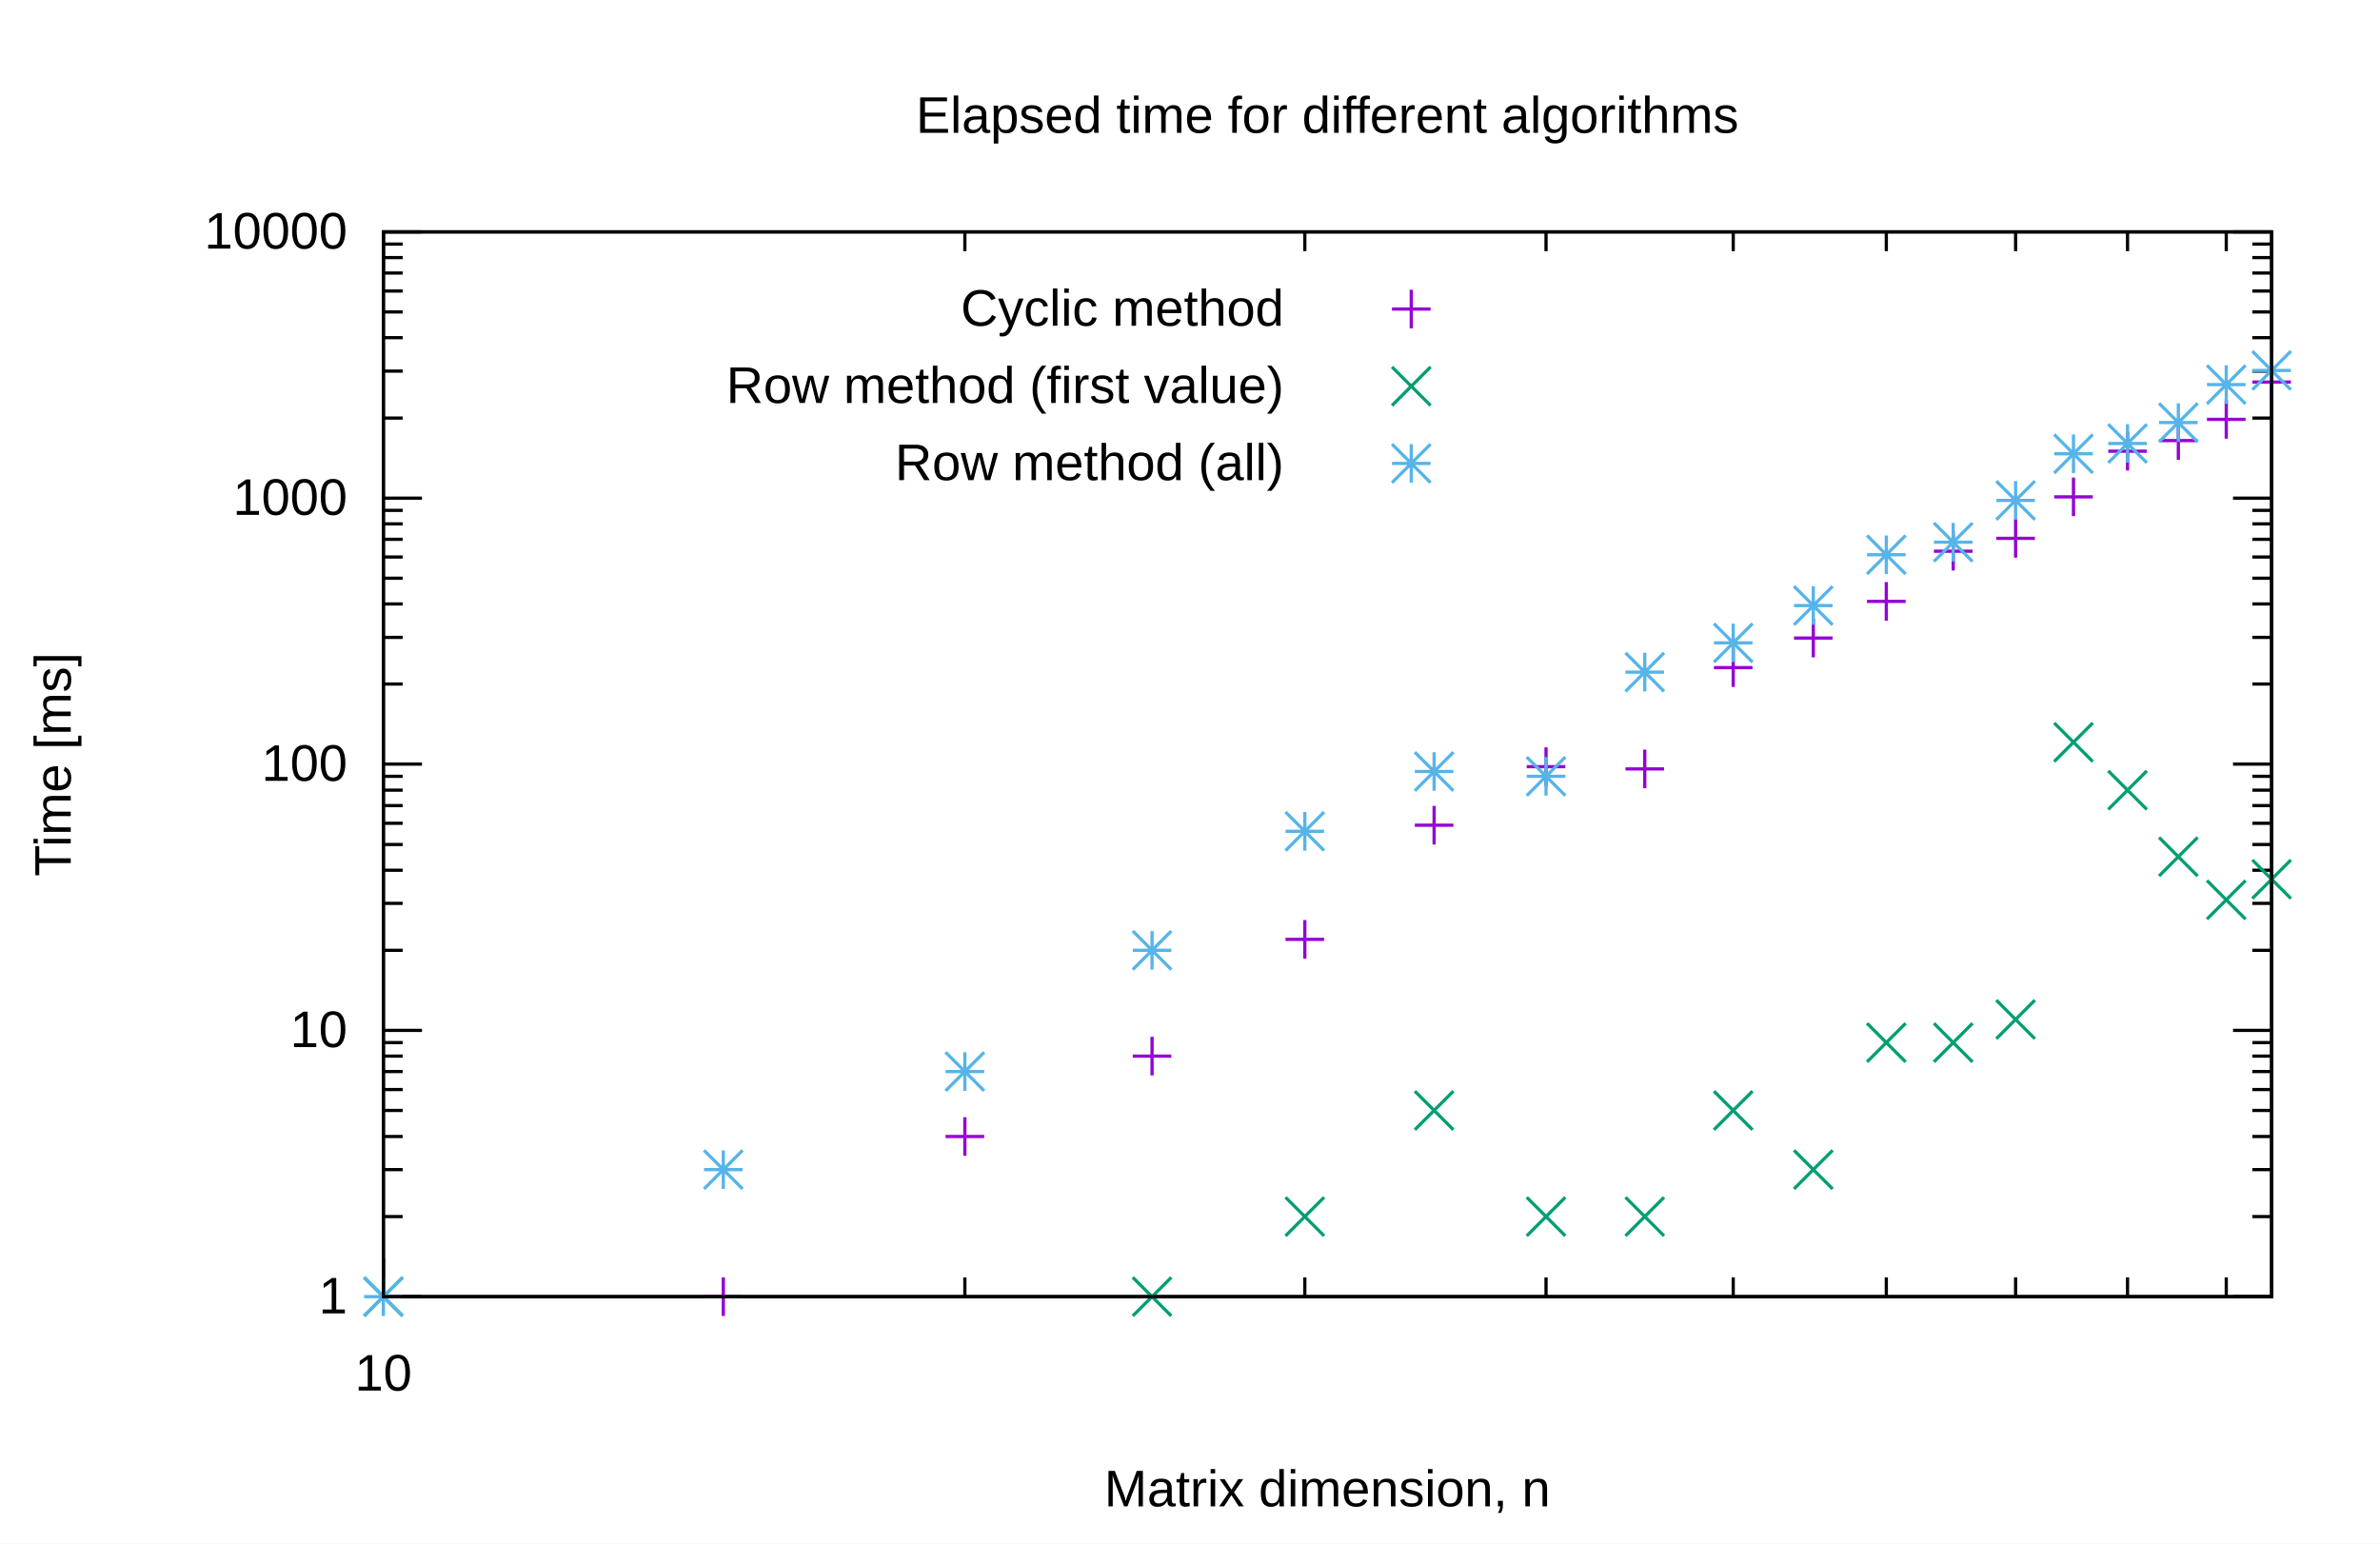
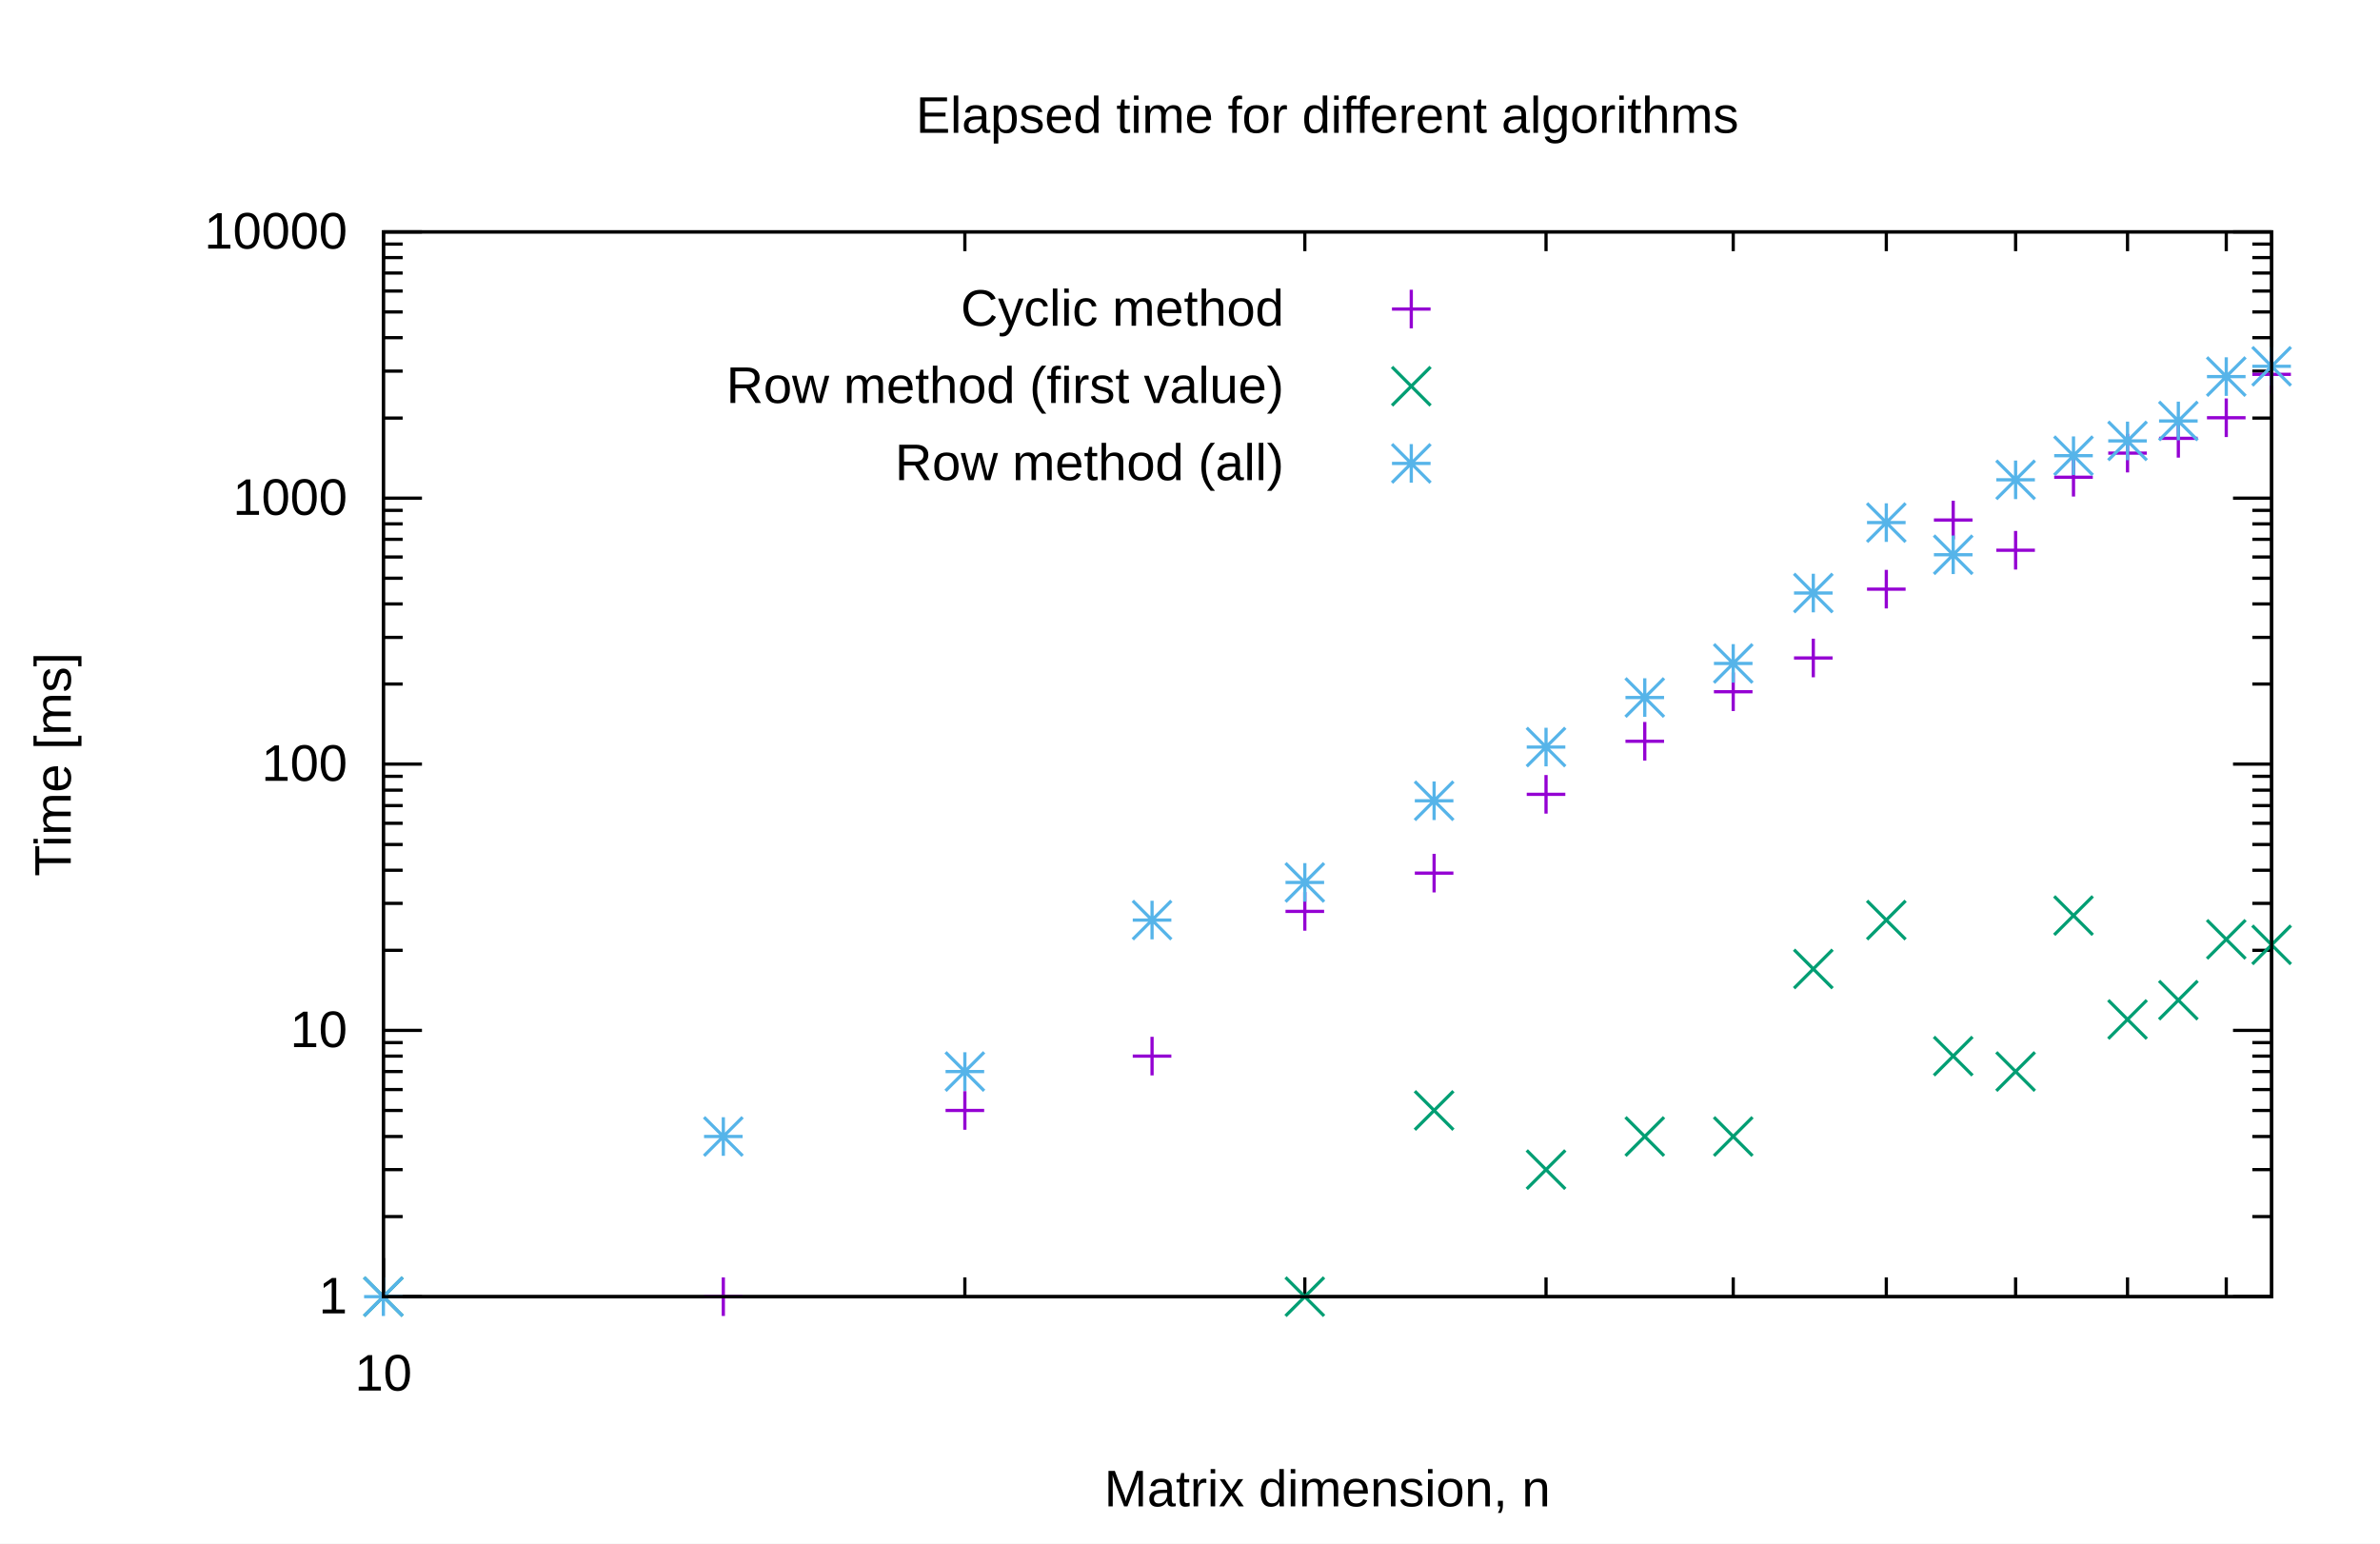
<svg xmlns="http://www.w3.org/2000/svg" xmlns:xlink="http://www.w3.org/1999/xlink" width="740" height="480" viewBox="0 0 740 480">
  <g id="gnuplot_canvas">
    <rect x="0" y="0" width="740" height="480" fill="#ffffff" />
    <defs>
      <circle id="gpDot" r="0.5" stroke-width="0.5" />
      <path id="gpPt0" stroke-width="0.167" stroke="currentColor" d="M-1,0 h2 M0,-1 v2" />
      <path id="gpPt1" stroke-width="0.167" stroke="currentColor" d="M-1,-1 L1,1 M1,-1 L-1,1" />
      <path id="gpPt2" stroke-width="0.167" stroke="currentColor" d="M-1,0 L1,0 M0,-1 L0,1 M-1,-1 L1,1 M-1,1 L1,-1" />
      <rect id="gpPt3" stroke-width="0.167" stroke="currentColor" x="-1" y="-1" width="2" height="2" />
      <rect id="gpPt4" stroke-width="0.167" stroke="currentColor" fill="currentColor" x="-1" y="-1" width="2" height="2" />
      <circle id="gpPt5" stroke-width="0.167" stroke="currentColor" cx="0" cy="0" r="1" />
      <use xlink:href="#gpPt5" id="gpPt6" fill="currentColor" stroke="none" />
      <path id="gpPt7" stroke-width="0.167" stroke="currentColor" d="M0,-1.33 L-1.33,0.67 L1.33,0.67 z" />
      <use xlink:href="#gpPt7" id="gpPt8" fill="currentColor" stroke="none" />
      <use xlink:href="#gpPt7" id="gpPt9" stroke="currentColor" transform="rotate(180)" />
      <use xlink:href="#gpPt9" id="gpPt10" fill="currentColor" stroke="none" />
      <use xlink:href="#gpPt3" id="gpPt11" stroke="currentColor" transform="rotate(45)" />
      <use xlink:href="#gpPt11" id="gpPt12" fill="currentColor" stroke="none" />
      <path id="gpPt13" stroke-width="0.167" stroke="currentColor" d="M0,1.330 L1.265,0.411 L0.782,-1.067 L-0.782,-1.076 L-1.265,0.411 z" />
      <use xlink:href="#gpPt13" id="gpPt14" fill="currentColor" stroke="none" />
      <filter id="textbox" filterUnits="objectBoundingBox" x="0" y="0" height="1" width="1">
        <feFlood flood-color="#FFFFFF" flood-opacity="1" result="bgnd" />
        <feComposite in="SourceGraphic" in2="bgnd" operator="atop" />
      </filter>
      <filter id="greybox" filterUnits="objectBoundingBox" x="0" y="0" height="1" width="1">
        <feFlood flood-color="lightgrey" flood-opacity="1" result="grey" />
        <feComposite in="SourceGraphic" in2="grey" operator="atop" />
      </filter>
    </defs>
    <g fill="none" color="#FFFFFF" stroke="currentColor" stroke-width="1.00" stroke-linecap="butt" stroke-linejoin="miter">
</g>
    <g fill="none" color="black" stroke="currentColor" stroke-width="1.00" stroke-linecap="butt" stroke-linejoin="miter">
      <path stroke="black" d="M119.2,403.2 L131.2,403.2 M706.3,403.2 L694.3,403.2  " />
      <g transform="translate(108.0,408.4)" stroke="none" fill="black" font-family="Arial" font-size="16.00" text-anchor="end">
        <text>
          <tspan font-family="Arial"> 1</tspan>
        </text>
      </g>
    </g>
    <g fill="none" color="black" stroke="currentColor" stroke-width="1.00" stroke-linecap="butt" stroke-linejoin="miter">
      <path stroke="black" d="M119.2,378.3 L125.2,378.3 M706.3,378.3 L700.3,378.3 M119.2,363.7 L125.2,363.7 M706.3,363.7 L700.3,363.7   M119.2,353.4 L125.2,353.4 M706.3,353.4 L700.3,353.4 M119.2,345.3 L125.2,345.3 M706.3,345.3 L700.3,345.3   M119.2,338.8 L125.2,338.8 M706.3,338.8 L700.3,338.8 M119.2,333.2 L125.2,333.2 M706.3,333.2 L700.3,333.2   M119.2,328.4 L125.2,328.4 M706.3,328.4 L700.3,328.4 M119.2,324.2 L125.2,324.2 M706.3,324.2 L700.3,324.2   M119.2,320.4 L131.2,320.4 M706.3,320.4 L694.3,320.4  " />
      <g transform="translate(108.0,325.6)" stroke="none" fill="black" font-family="Arial" font-size="16.00" text-anchor="end">
        <text>
          <tspan font-family="Arial"> 10</tspan>
        </text>
      </g>
    </g>
    <g fill="none" color="black" stroke="currentColor" stroke-width="1.00" stroke-linecap="butt" stroke-linejoin="miter">
      <path stroke="black" d="M119.2,295.5 L125.2,295.5 M706.3,295.5 L700.3,295.5 M119.2,280.9 L125.2,280.9 M706.3,280.9 L700.3,280.9   M119.2,270.6 L125.2,270.6 M706.3,270.6 L700.3,270.6 M119.2,262.6 L125.2,262.6 M706.3,262.6 L700.3,262.6   M119.2,256.0 L125.2,256.0 M706.3,256.0 L700.3,256.0 M119.2,250.5 L125.2,250.5 M706.3,250.5 L700.3,250.5   M119.2,245.7 L125.2,245.7 M706.3,245.7 L700.3,245.7 M119.2,241.4 L125.2,241.4 M706.3,241.4 L700.3,241.4   M119.2,237.6 L131.2,237.6 M706.3,237.6 L694.3,237.6  " />
      <g transform="translate(108.0,242.8)" stroke="none" fill="black" font-family="Arial" font-size="16.00" text-anchor="end">
        <text>
          <tspan font-family="Arial"> 100</tspan>
        </text>
      </g>
    </g>
    <g fill="none" color="black" stroke="currentColor" stroke-width="1.00" stroke-linecap="butt" stroke-linejoin="miter">
      <path stroke="black" d="M119.2,212.7 L125.2,212.7 M706.3,212.7 L700.3,212.7 M119.2,198.2 L125.2,198.2 M706.3,198.2 L700.3,198.2   M119.2,187.8 L125.2,187.8 M706.3,187.8 L700.3,187.8 M119.2,179.8 L125.2,179.8 M706.3,179.8 L700.3,179.8   M119.2,173.2 L125.2,173.2 M706.3,173.2 L700.3,173.2 M119.2,167.7 L125.2,167.7 M706.3,167.7 L700.3,167.7   M119.2,162.9 L125.2,162.9 M706.3,162.9 L700.3,162.9 M119.2,158.7 L125.2,158.7 M706.3,158.7 L700.3,158.7   M119.2,154.9 L131.2,154.9 M706.3,154.9 L694.3,154.9  " />
      <g transform="translate(108.0,160.1)" stroke="none" fill="black" font-family="Arial" font-size="16.00" text-anchor="end">
        <text>
          <tspan font-family="Arial"> 1000</tspan>
        </text>
      </g>
    </g>
    <g fill="none" color="black" stroke="currentColor" stroke-width="1.00" stroke-linecap="butt" stroke-linejoin="miter">
      <path stroke="black" d="M119.2,130.0 L125.2,130.0 M706.3,130.0 L700.3,130.0 M119.2,115.4 L125.2,115.4 M706.3,115.4 L700.3,115.4   M119.2,105.0 L125.2,105.0 M706.3,105.0 L700.3,105.0 M119.2,97.0 L125.2,97.0 M706.3,97.0 L700.3,97.0   M119.2,90.5 L125.2,90.5 M706.3,90.5 L700.3,90.5 M119.2,84.9 L125.2,84.9 M706.3,84.9 L700.3,84.9   M119.2,80.1 L125.2,80.1 M706.3,80.1 L700.3,80.1 M119.2,75.9 L125.2,75.9 M706.3,75.9 L700.3,75.9   M119.2,72.1 L131.2,72.1 M706.3,72.1 L694.3,72.1  " />
      <g transform="translate(108.0,77.3)" stroke="none" fill="black" font-family="Arial" font-size="16.00" text-anchor="end">
        <text>
          <tspan font-family="Arial"> 10000</tspan>
        </text>
      </g>
    </g>
    <g fill="none" color="black" stroke="currentColor" stroke-width="1.00" stroke-linecap="butt" stroke-linejoin="miter">
      <path stroke="black" d="M119.2,403.2 L119.2,391.2 M119.2,72.1 L119.2,84.1  " />
      <g transform="translate(119.2,432.4)" stroke="none" fill="black" font-family="Arial" font-size="16.00" text-anchor="middle">
        <text>
          <tspan font-family="Arial"> 10</tspan>
        </text>
      </g>
    </g>
    <g fill="none" color="black" stroke="currentColor" stroke-width="1.00" stroke-linecap="butt" stroke-linejoin="miter">
      <path stroke="black" d="M300.0,403.2 L300.0,397.2 M300.0,72.1 L300.0,78.1 M405.7,403.2 L405.7,397.2 M405.7,72.1 L405.7,78.1   M480.7,403.2 L480.7,397.2 M480.7,72.1 L480.7,78.1 M538.9,403.2 L538.9,397.2 M538.9,72.1 L538.9,78.1   M586.5,403.2 L586.5,397.2 M586.5,72.1 L586.5,78.1 M626.7,403.2 L626.7,397.2 M626.7,72.1 L626.7,78.1   M661.5,403.2 L661.5,397.2 M661.5,72.1 L661.5,78.1 M692.2,403.2 L692.2,397.2 M692.2,72.1 L692.2,78.1    " />
    </g>
    <g fill="none" color="black" stroke="currentColor" stroke-width="1.00" stroke-linecap="butt" stroke-linejoin="miter">
      <path stroke="black" d="M119.2,72.1 L119.2,403.2 L706.3,403.2 L706.3,72.1 L119.2,72.1 Z  " />
    </g>
    <g fill="none" color="black" stroke="currentColor" stroke-width="1.00" stroke-linecap="butt" stroke-linejoin="miter">
      <g transform="translate(22.0,237.7) rotate(270)" stroke="none" fill="black" font-family="Arial" font-size="16.00" text-anchor="middle">
        <text>
          <tspan font-family="Arial">Time [ms]</tspan>
        </text>
      </g>
    </g>
    <g fill="none" color="black" stroke="currentColor" stroke-width="1.00" stroke-linecap="butt" stroke-linejoin="miter">
      <g transform="translate(412.7,468.4)" stroke="none" fill="black" font-family="Arial" font-size="16.00" text-anchor="middle">
        <text>
          <tspan font-family="Arial">Matrix dimension, n</tspan>
        </text>
      </g>
    </g>
    <g fill="none" color="black" stroke="currentColor" stroke-width="1.00" stroke-linecap="butt" stroke-linejoin="miter">
      <g transform="translate(412.7,41.3)" stroke="none" fill="black" font-family="Arial" font-size="16.00" text-anchor="middle">
        <text>
          <tspan font-family="Arial">Elapsed time for different algorithms</tspan>
        </text>
      </g>
    </g>
    <g id="gnuplot_plot_1">
      <g fill="none" color="black" stroke="currentColor" stroke-width="1.00" stroke-linecap="butt" stroke-linejoin="miter">
        <g transform="translate(399.2,101.3)" stroke="none" fill="black" font-family="Arial" font-size="16.00" text-anchor="end">
          <text>
            <tspan font-family="Arial">Cyclic method</tspan>
          </text>
        </g>
      </g>
      <g fill="none" color="black" stroke="currentColor" stroke-width="1.00" stroke-linecap="butt" stroke-linejoin="miter">
        <use xlink:href="#gpPt0" transform="translate(224.9,403.2) scale(6.00)" color="rgb(148,   0, 211)" />
-         <use xlink:href="#gpPt0" transform="translate(300.0,353.4) scale(6.00)" color="rgb(148,   0, 211)" />
+         <use xlink:href="#gpPt0" transform="translate(300.0,345.3) scale(6.00)" color="rgb(148,   0, 211)" />
        <use xlink:href="#gpPt0" transform="translate(358.2,328.4) scale(6.00)" color="rgb(148,   0, 211)" />
-         <use xlink:href="#gpPt0" transform="translate(405.7,292.1) scale(6.00)" color="rgb(148,   0, 211)" />
-         <use xlink:href="#gpPt0" transform="translate(445.9,256.6) scale(6.00)" color="rgb(148,   0, 211)" />
-         <use xlink:href="#gpPt0" transform="translate(480.7,238.4) scale(6.00)" color="rgb(148,   0, 211)" />
-         <use xlink:href="#gpPt0" transform="translate(511.4,239.1) scale(6.00)" color="rgb(148,   0, 211)" />
-         <use xlink:href="#gpPt0" transform="translate(538.9,207.6) scale(6.00)" color="rgb(148,   0, 211)" />
-         <use xlink:href="#gpPt0" transform="translate(563.8,198.4) scale(6.00)" color="rgb(148,   0, 211)" />
-         <use xlink:href="#gpPt0" transform="translate(586.5,187.0) scale(6.00)" color="rgb(148,   0, 211)" />
-         <use xlink:href="#gpPt0" transform="translate(607.3,171.4) scale(6.00)" color="rgb(148,   0, 211)" />
-         <use xlink:href="#gpPt0" transform="translate(626.7,167.4) scale(6.00)" color="rgb(148,   0, 211)" />
-         <use xlink:href="#gpPt0" transform="translate(644.7,154.5) scale(6.00)" color="rgb(148,   0, 211)" />
-         <use xlink:href="#gpPt0" transform="translate(661.5,140.3) scale(6.00)" color="rgb(148,   0, 211)" />
-         <use xlink:href="#gpPt0" transform="translate(677.3,137.0) scale(6.00)" color="rgb(148,   0, 211)" />
-         <use xlink:href="#gpPt0" transform="translate(692.2,130.4) scale(6.00)" color="rgb(148,   0, 211)" />
-         <use xlink:href="#gpPt0" transform="translate(706.3,118.8) scale(6.00)" color="rgb(148,   0, 211)" />
+         <use xlink:href="#gpPt0" transform="translate(405.7,283.4) scale(6.00)" color="rgb(148,   0, 211)" />
+         <use xlink:href="#gpPt0" transform="translate(445.9,271.5) scale(6.00)" color="rgb(148,   0, 211)" />
+         <use xlink:href="#gpPt0" transform="translate(480.7,247.0) scale(6.00)" color="rgb(148,   0, 211)" />
+         <use xlink:href="#gpPt0" transform="translate(511.4,230.5) scale(6.00)" color="rgb(148,   0, 211)" />
+         <use xlink:href="#gpPt0" transform="translate(538.9,215.1) scale(6.00)" color="rgb(148,   0, 211)" />
+         <use xlink:href="#gpPt0" transform="translate(563.8,204.6) scale(6.00)" color="rgb(148,   0, 211)" />
+         <use xlink:href="#gpPt0" transform="translate(586.5,183.2) scale(6.00)" color="rgb(148,   0, 211)" />
+         <use xlink:href="#gpPt0" transform="translate(607.3,161.7) scale(6.00)" color="rgb(148,   0, 211)" />
+         <use xlink:href="#gpPt0" transform="translate(626.7,171.1) scale(6.00)" color="rgb(148,   0, 211)" />
+         <use xlink:href="#gpPt0" transform="translate(644.7,148.4) scale(6.00)" color="rgb(148,   0, 211)" />
+         <use xlink:href="#gpPt0" transform="translate(661.5,140.9) scale(6.00)" color="rgb(148,   0, 211)" />
+         <use xlink:href="#gpPt0" transform="translate(677.3,136.3) scale(6.00)" color="rgb(148,   0, 211)" />
+         <use xlink:href="#gpPt0" transform="translate(692.2,129.9) scale(6.00)" color="rgb(148,   0, 211)" />
+         <use xlink:href="#gpPt0" transform="translate(706.3,116.4) scale(6.00)" color="rgb(148,   0, 211)" />
        <use xlink:href="#gpPt0" transform="translate(438.8,96.1) scale(6.00)" color="rgb(148,   0, 211)" />
      </g>
    </g>
    <g id="gnuplot_plot_2">
      <g fill="none" color="black" stroke="currentColor" stroke-width="1.00" stroke-linecap="butt" stroke-linejoin="miter">
        <g transform="translate(399.2,125.3)" stroke="none" fill="black" font-family="Arial" font-size="16.00" text-anchor="end">
          <text>
            <tspan font-family="Arial">Row method (first value)</tspan>
          </text>
        </g>
      </g>
      <g fill="none" color="black" stroke="currentColor" stroke-width="1.00" stroke-linecap="butt" stroke-linejoin="miter">
        <use xlink:href="#gpPt1" transform="translate(119.2,403.2) scale(6.00)" color="rgb(  0, 158, 115)" />
-         <use xlink:href="#gpPt1" transform="translate(358.2,403.2) scale(6.00)" color="rgb(  0, 158, 115)" />
-         <use xlink:href="#gpPt1" transform="translate(405.7,378.3) scale(6.00)" color="rgb(  0, 158, 115)" />
+         <use xlink:href="#gpPt1" transform="translate(405.7,403.2) scale(6.00)" color="rgb(  0, 158, 115)" />
        <use xlink:href="#gpPt1" transform="translate(445.9,345.3) scale(6.00)" color="rgb(  0, 158, 115)" />
-         <use xlink:href="#gpPt1" transform="translate(480.7,378.3) scale(6.00)" color="rgb(  0, 158, 115)" />
-         <use xlink:href="#gpPt1" transform="translate(511.4,378.3) scale(6.00)" color="rgb(  0, 158, 115)" />
-         <use xlink:href="#gpPt1" transform="translate(538.9,345.3) scale(6.00)" color="rgb(  0, 158, 115)" />
-         <use xlink:href="#gpPt1" transform="translate(563.8,363.7) scale(6.00)" color="rgb(  0, 158, 115)" />
-         <use xlink:href="#gpPt1" transform="translate(586.5,324.2) scale(6.00)" color="rgb(  0, 158, 115)" />
-         <use xlink:href="#gpPt1" transform="translate(607.3,324.2) scale(6.00)" color="rgb(  0, 158, 115)" />
-         <use xlink:href="#gpPt1" transform="translate(626.7,317.0) scale(6.00)" color="rgb(  0, 158, 115)" />
-         <use xlink:href="#gpPt1" transform="translate(644.7,230.8) scale(6.00)" color="rgb(  0, 158, 115)" />
-         <use xlink:href="#gpPt1" transform="translate(661.5,245.7) scale(6.00)" color="rgb(  0, 158, 115)" />
-         <use xlink:href="#gpPt1" transform="translate(677.3,266.4) scale(6.00)" color="rgb(  0, 158, 115)" />
-         <use xlink:href="#gpPt1" transform="translate(692.2,279.8) scale(6.00)" color="rgb(  0, 158, 115)" />
-         <use xlink:href="#gpPt1" transform="translate(706.3,273.4) scale(6.00)" color="rgb(  0, 158, 115)" />
+         <use xlink:href="#gpPt1" transform="translate(480.7,363.7) scale(6.00)" color="rgb(  0, 158, 115)" />
+         <use xlink:href="#gpPt1" transform="translate(511.4,353.4) scale(6.00)" color="rgb(  0, 158, 115)" />
+         <use xlink:href="#gpPt1" transform="translate(538.9,353.4) scale(6.00)" color="rgb(  0, 158, 115)" />
+         <use xlink:href="#gpPt1" transform="translate(563.8,301.3) scale(6.00)" color="rgb(  0, 158, 115)" />
+         <use xlink:href="#gpPt1" transform="translate(586.5,286.1) scale(6.00)" color="rgb(  0, 158, 115)" />
+         <use xlink:href="#gpPt1" transform="translate(607.3,328.4) scale(6.00)" color="rgb(  0, 158, 115)" />
+         <use xlink:href="#gpPt1" transform="translate(626.7,333.2) scale(6.00)" color="rgb(  0, 158, 115)" />
+         <use xlink:href="#gpPt1" transform="translate(644.7,284.7) scale(6.00)" color="rgb(  0, 158, 115)" />
+         <use xlink:href="#gpPt1" transform="translate(661.5,317.0) scale(6.00)" color="rgb(  0, 158, 115)" />
+         <use xlink:href="#gpPt1" transform="translate(677.3,311.0) scale(6.00)" color="rgb(  0, 158, 115)" />
+         <use xlink:href="#gpPt1" transform="translate(692.2,292.1) scale(6.00)" color="rgb(  0, 158, 115)" />
+         <use xlink:href="#gpPt1" transform="translate(706.3,293.8) scale(6.00)" color="rgb(  0, 158, 115)" />
        <use xlink:href="#gpPt1" transform="translate(438.8,120.1) scale(6.00)" color="rgb(  0, 158, 115)" />
      </g>
    </g>
    <g id="gnuplot_plot_3">
      <g fill="none" color="black" stroke="currentColor" stroke-width="1.00" stroke-linecap="butt" stroke-linejoin="miter">
        <g transform="translate(399.2,149.3)" stroke="none" fill="black" font-family="Arial" font-size="16.00" text-anchor="end">
          <text>
            <tspan font-family="Arial">Row method (all)</tspan>
          </text>
        </g>
      </g>
      <g fill="none" color="black" stroke="currentColor" stroke-width="1.00" stroke-linecap="butt" stroke-linejoin="miter">
        <use xlink:href="#gpPt2" transform="translate(119.2,403.2) scale(6.00)" color="rgb( 86, 180, 233)" />
-         <use xlink:href="#gpPt2" transform="translate(224.9,363.7) scale(6.00)" color="rgb( 86, 180, 233)" />
+         <use xlink:href="#gpPt2" transform="translate(224.9,353.4) scale(6.00)" color="rgb( 86, 180, 233)" />
        <use xlink:href="#gpPt2" transform="translate(300.0,333.2) scale(6.00)" color="rgb( 86, 180, 233)" />
-         <use xlink:href="#gpPt2" transform="translate(358.2,295.5) scale(6.00)" color="rgb( 86, 180, 233)" />
-         <use xlink:href="#gpPt2" transform="translate(405.7,258.5) scale(6.00)" color="rgb( 86, 180, 233)" />
-         <use xlink:href="#gpPt2" transform="translate(445.9,239.9) scale(6.00)" color="rgb( 86, 180, 233)" />
-         <use xlink:href="#gpPt2" transform="translate(480.7,241.4) scale(6.00)" color="rgb( 86, 180, 233)" />
-         <use xlink:href="#gpPt2" transform="translate(511.4,209.0) scale(6.00)" color="rgb( 86, 180, 233)" />
-         <use xlink:href="#gpPt2" transform="translate(538.9,199.9) scale(6.00)" color="rgb( 86, 180, 233)" />
-         <use xlink:href="#gpPt2" transform="translate(563.8,188.3) scale(6.00)" color="rgb( 86, 180, 233)" />
-         <use xlink:href="#gpPt2" transform="translate(586.5,172.5) scale(6.00)" color="rgb( 86, 180, 233)" />
-         <use xlink:href="#gpPt2" transform="translate(607.3,168.6) scale(6.00)" color="rgb( 86, 180, 233)" />
-         <use xlink:href="#gpPt2" transform="translate(626.7,155.6) scale(6.00)" color="rgb( 86, 180, 233)" />
-         <use xlink:href="#gpPt2" transform="translate(644.7,141.1) scale(6.00)" color="rgb( 86, 180, 233)" />
-         <use xlink:href="#gpPt2" transform="translate(661.5,137.9) scale(6.00)" color="rgb( 86, 180, 233)" />
-         <use xlink:href="#gpPt2" transform="translate(677.3,131.4) scale(6.00)" color="rgb( 86, 180, 233)" />
-         <use xlink:href="#gpPt2" transform="translate(692.2,119.6) scale(6.00)" color="rgb( 86, 180, 233)" />
-         <use xlink:href="#gpPt2" transform="translate(706.3,115.2) scale(6.00)" color="rgb( 86, 180, 233)" />
+         <use xlink:href="#gpPt2" transform="translate(358.2,286.1) scale(6.00)" color="rgb( 86, 180, 233)" />
+         <use xlink:href="#gpPt2" transform="translate(405.7,274.4) scale(6.00)" color="rgb( 86, 180, 233)" />
+         <use xlink:href="#gpPt2" transform="translate(445.9,249.0) scale(6.00)" color="rgb( 86, 180, 233)" />
+         <use xlink:href="#gpPt2" transform="translate(480.7,232.3) scale(6.00)" color="rgb( 86, 180, 233)" />
+         <use xlink:href="#gpPt2" transform="translate(511.4,216.9) scale(6.00)" color="rgb( 86, 180, 233)" />
+         <use xlink:href="#gpPt2" transform="translate(538.9,206.3) scale(6.00)" color="rgb( 86, 180, 233)" />
+         <use xlink:href="#gpPt2" transform="translate(563.8,184.4) scale(6.00)" color="rgb( 86, 180, 233)" />
+         <use xlink:href="#gpPt2" transform="translate(586.5,162.5) scale(6.00)" color="rgb( 86, 180, 233)" />
+         <use xlink:href="#gpPt2" transform="translate(607.3,172.5) scale(6.00)" color="rgb( 86, 180, 233)" />
+         <use xlink:href="#gpPt2" transform="translate(626.7,149.2) scale(6.00)" color="rgb( 86, 180, 233)" />
+         <use xlink:href="#gpPt2" transform="translate(644.7,141.7) scale(6.00)" color="rgb( 86, 180, 233)" />
+         <use xlink:href="#gpPt2" transform="translate(661.5,137.1) scale(6.00)" color="rgb( 86, 180, 233)" />
+         <use xlink:href="#gpPt2" transform="translate(677.3,130.9) scale(6.00)" color="rgb( 86, 180, 233)" />
+         <use xlink:href="#gpPt2" transform="translate(692.2,117.1) scale(6.00)" color="rgb( 86, 180, 233)" />
+         <use xlink:href="#gpPt2" transform="translate(706.3,113.9) scale(6.00)" color="rgb( 86, 180, 233)" />
        <use xlink:href="#gpPt2" transform="translate(438.8,144.1) scale(6.00)" color="rgb( 86, 180, 233)" />
      </g>
    </g>
    <g fill="none" color="#FFFFFF" stroke="rgb( 86, 180, 233)" stroke-width="2.00" stroke-linecap="butt" stroke-linejoin="miter">
</g>
    <g fill="none" color="black" stroke="currentColor" stroke-width="2.00" stroke-linecap="butt" stroke-linejoin="miter">
</g>
    <g fill="none" color="black" stroke="black" stroke-width="1.00" stroke-linecap="butt" stroke-linejoin="miter">
</g>
    <g fill="none" color="black" stroke="currentColor" stroke-width="1.00" stroke-linecap="butt" stroke-linejoin="miter">
      <path stroke="black" d="M119.2,72.1 L119.2,403.2 L706.3,403.2 L706.3,72.1 L119.2,72.1 Z  " />
    </g>
    <g fill="none" color="black" stroke="currentColor" stroke-width="1.00" stroke-linecap="butt" stroke-linejoin="miter">
</g>
  </g>
</svg>
